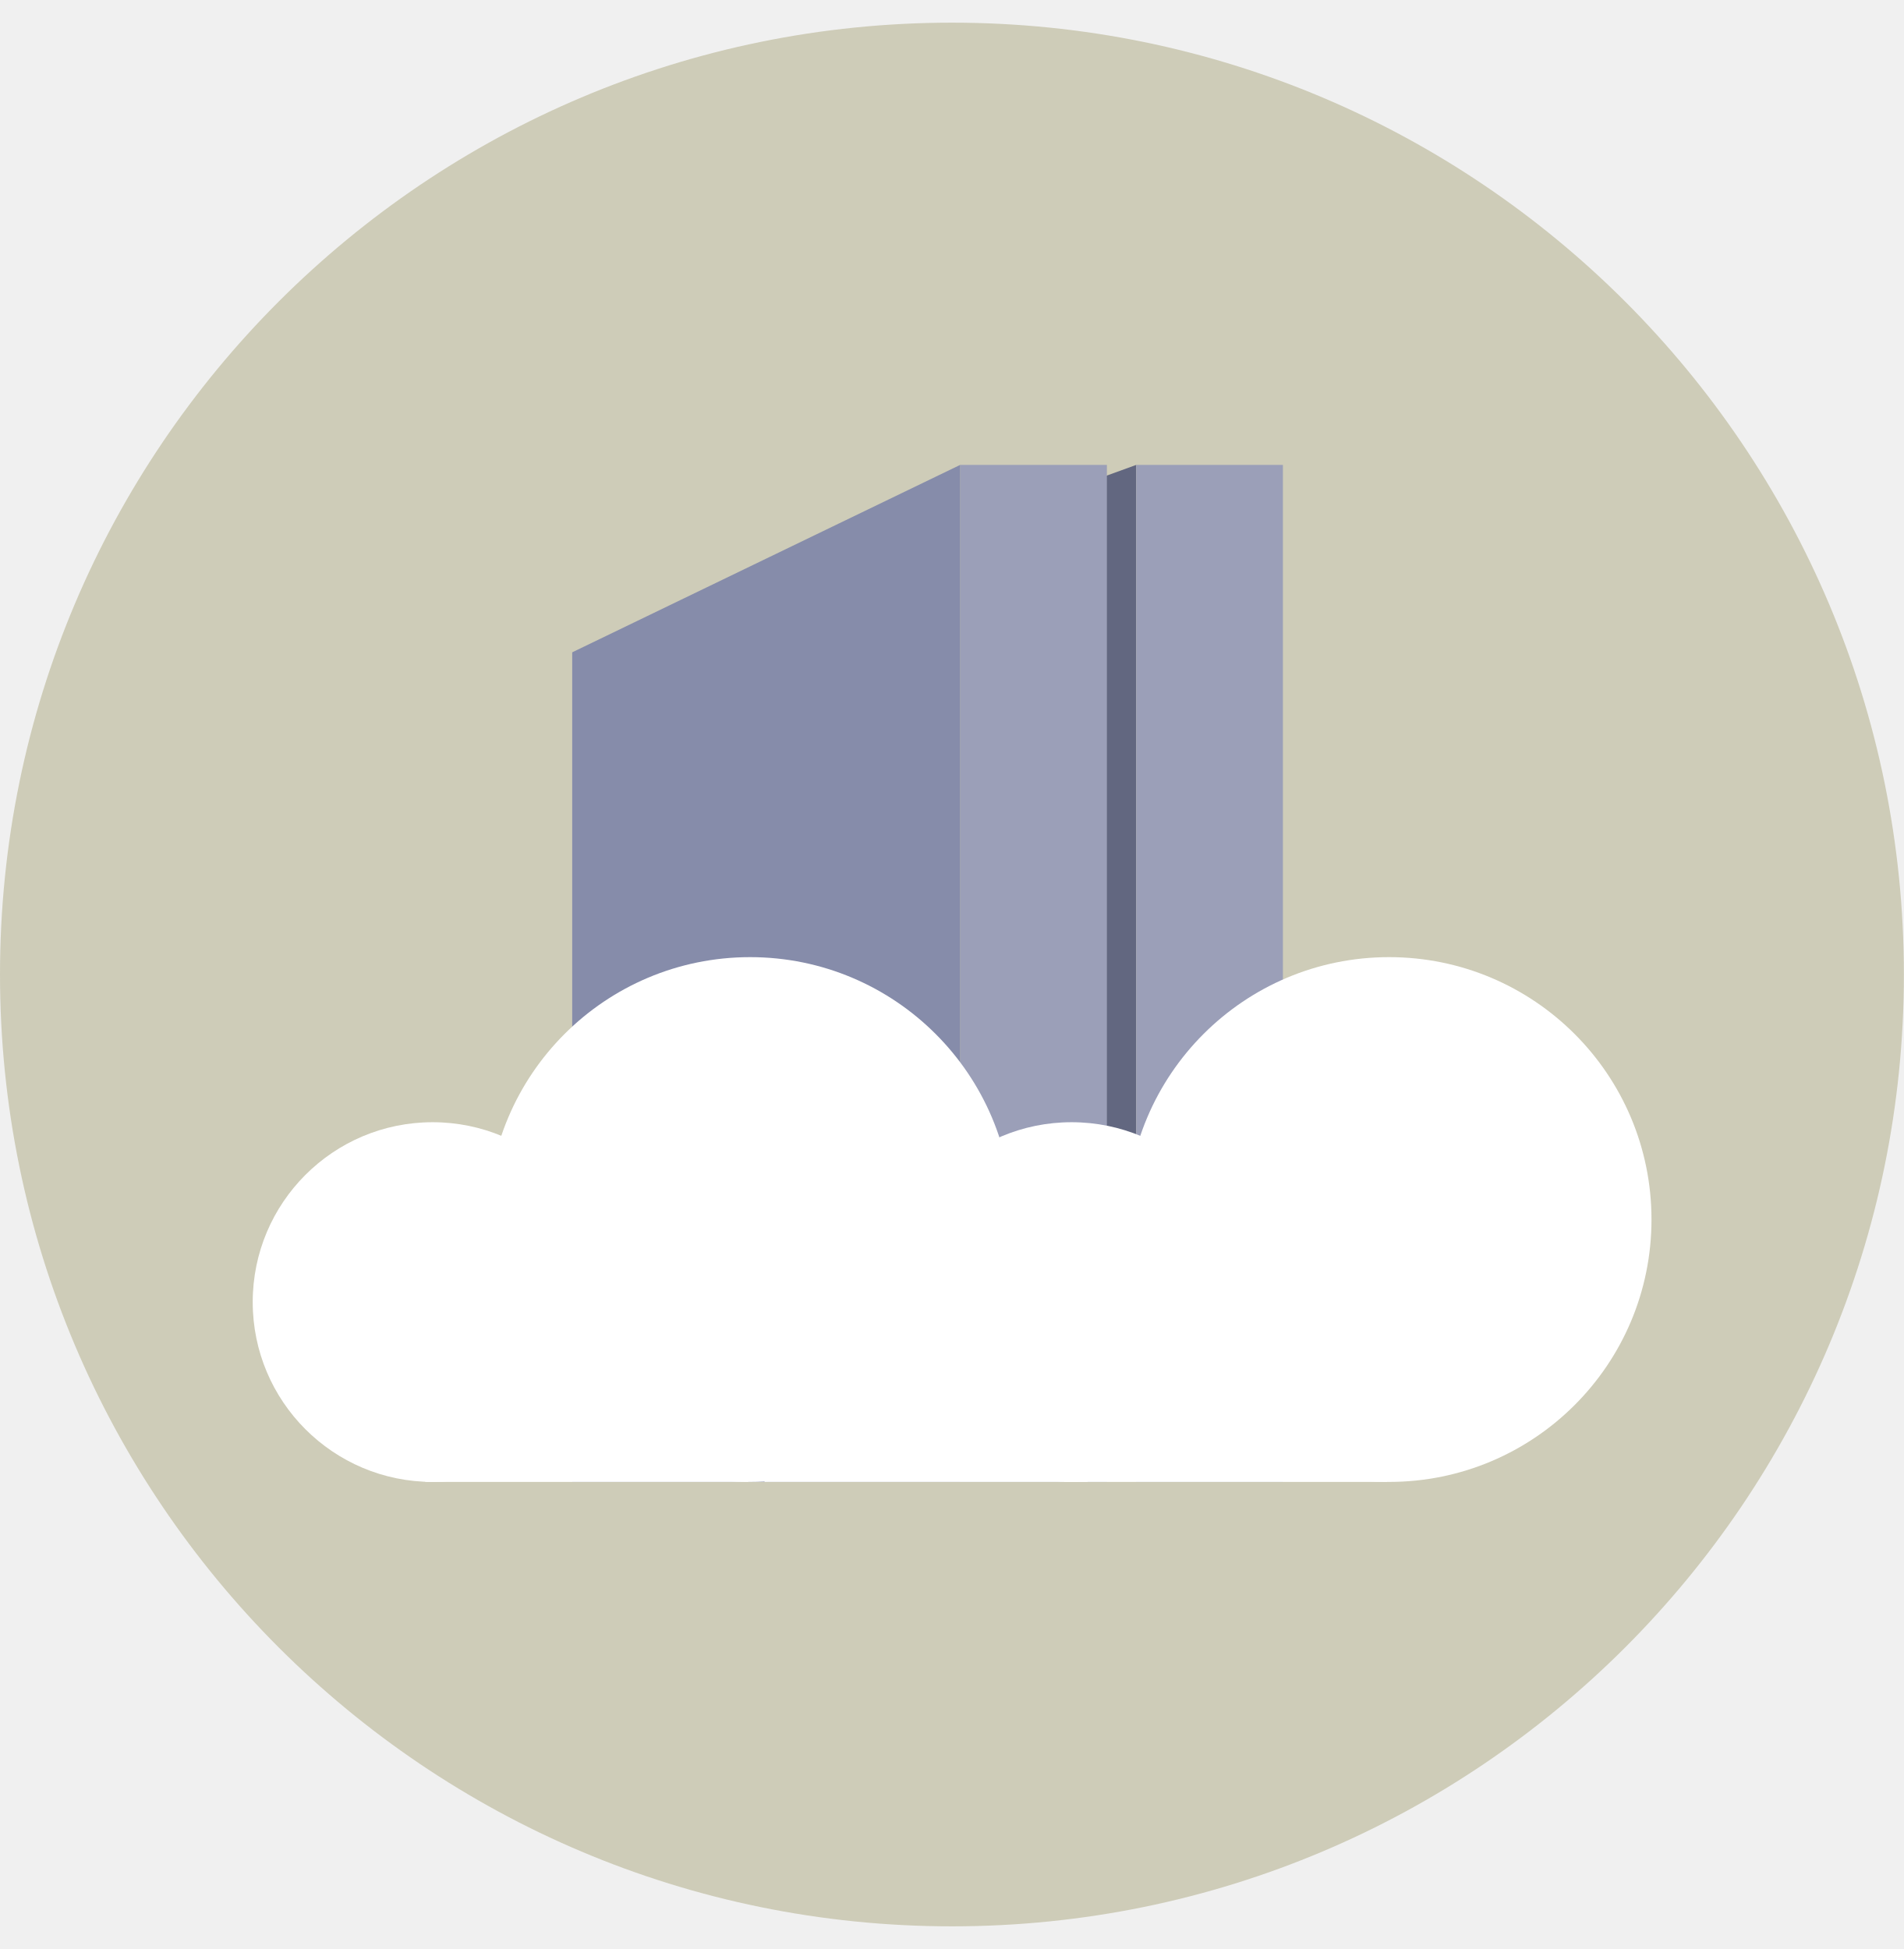
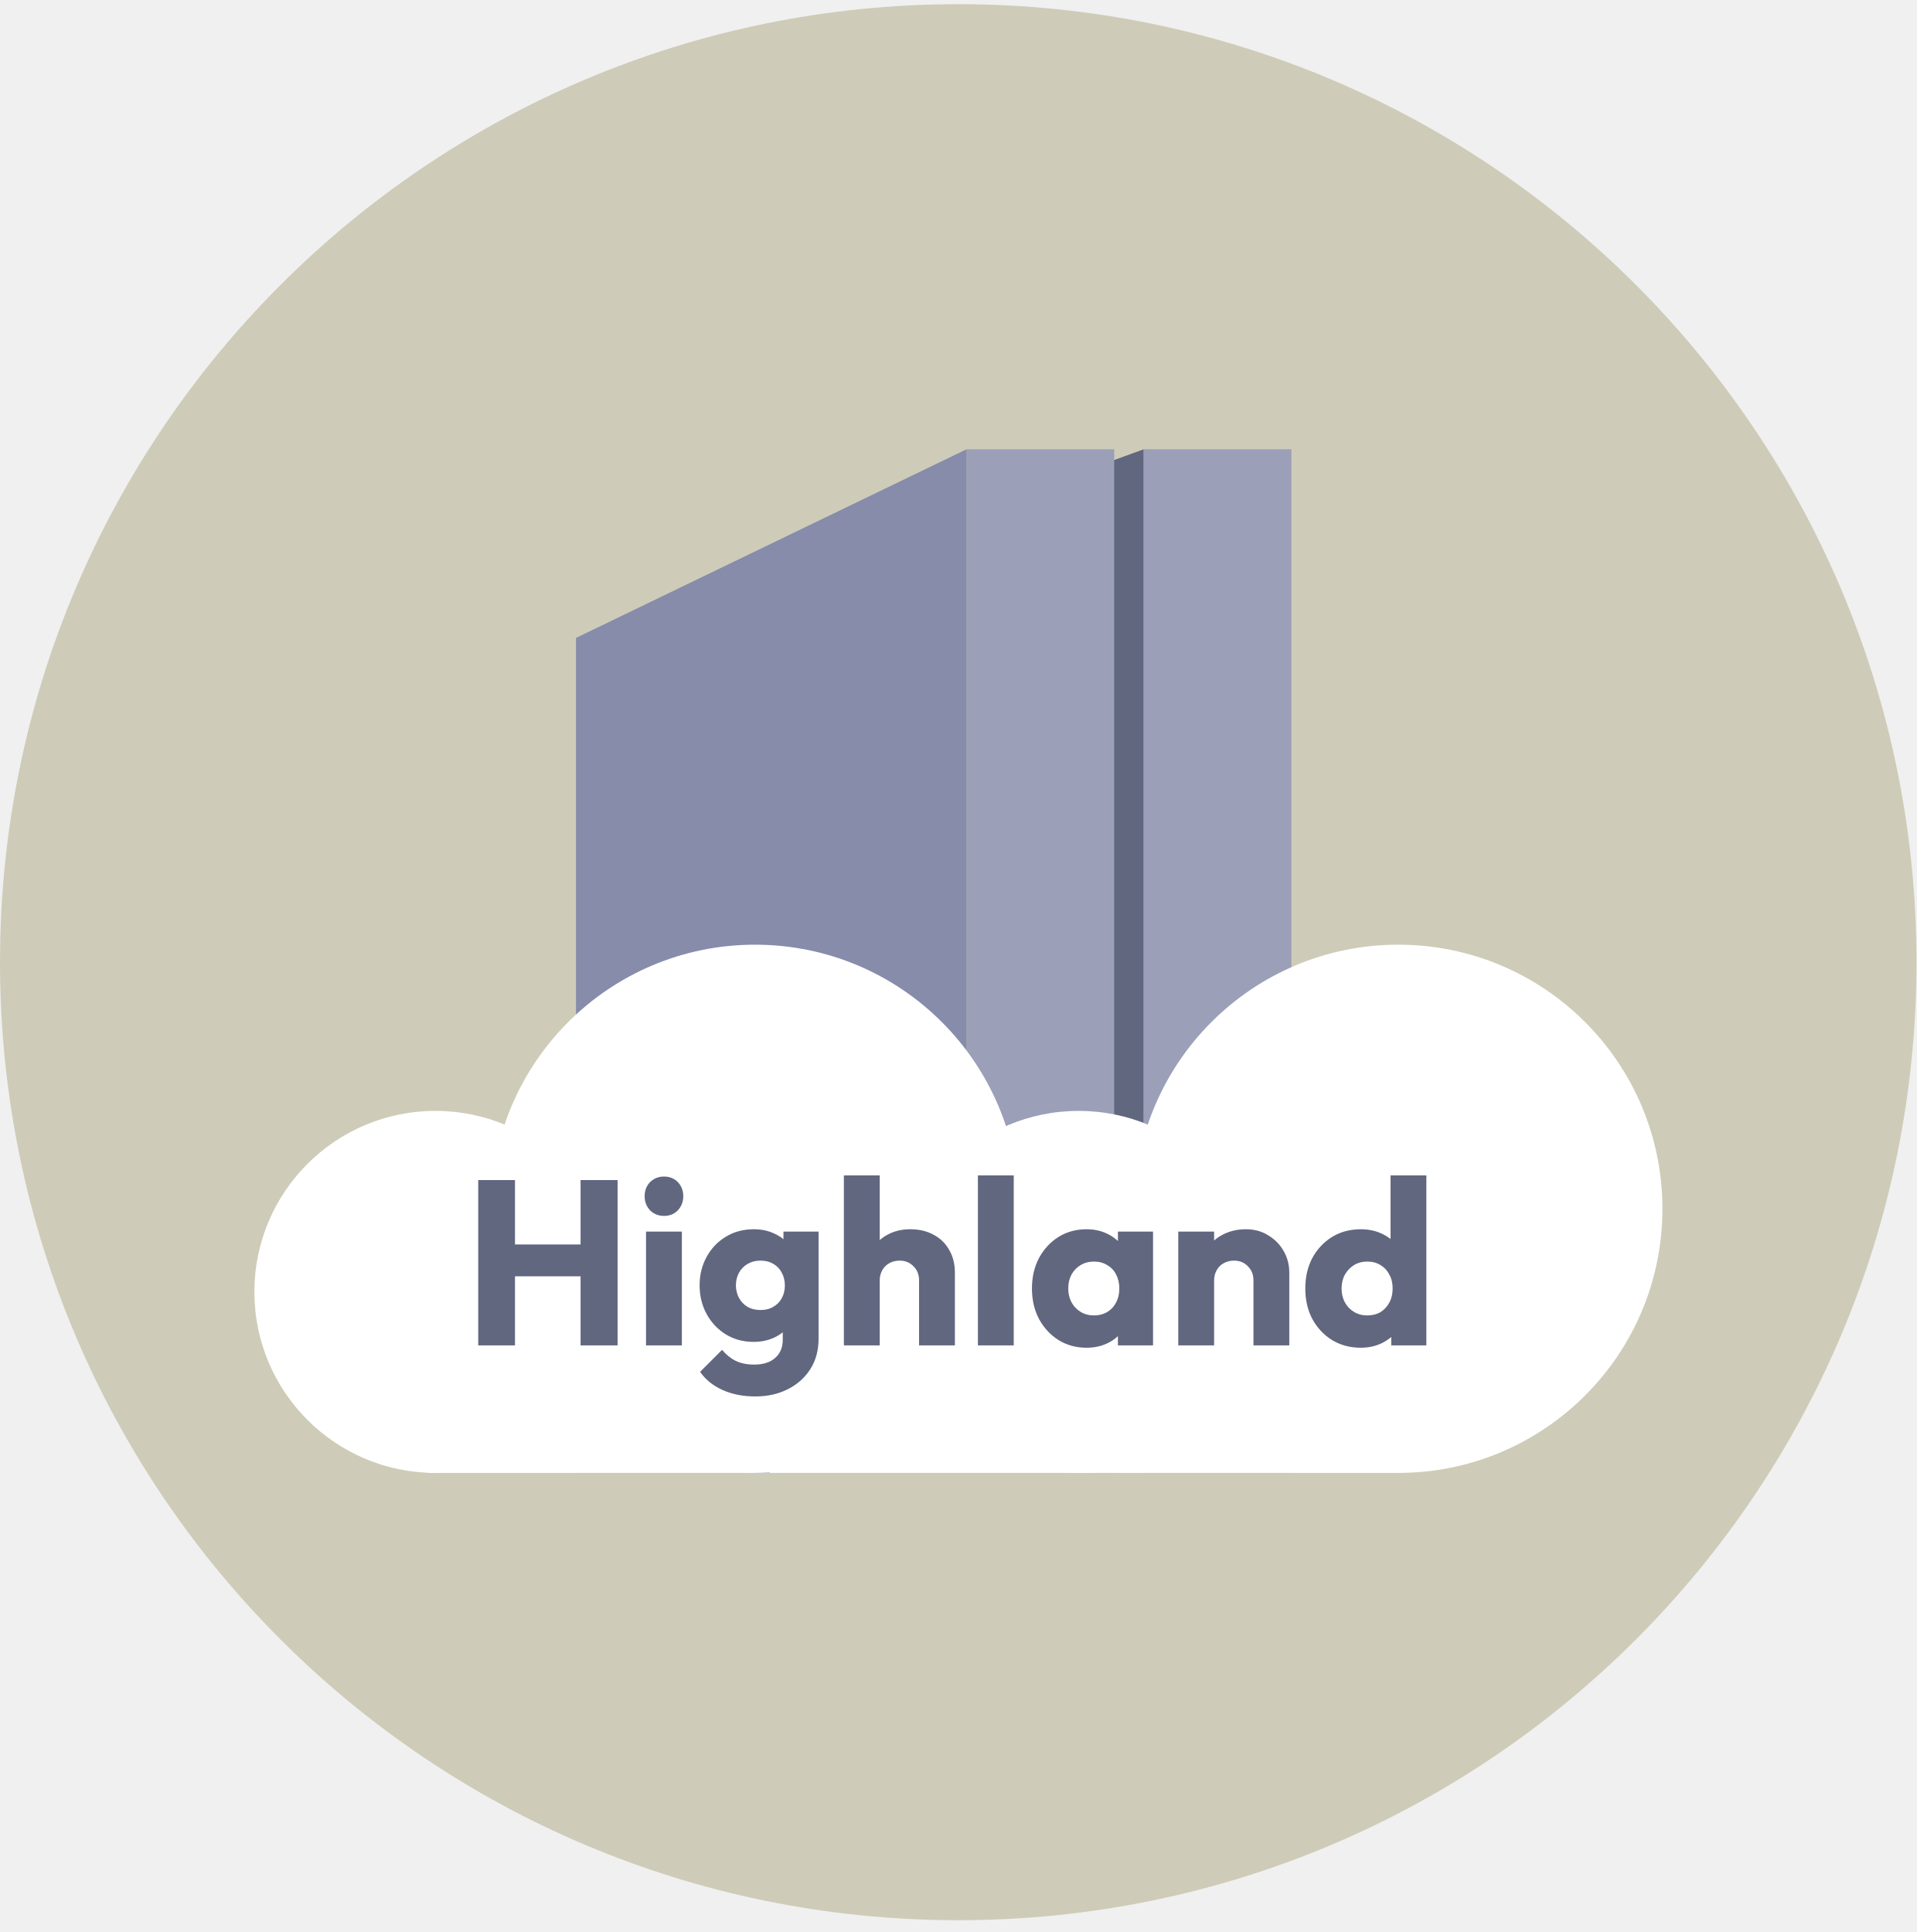
- <svg xmlns="http://www.w3.org/2000/svg" width="42" height="43" viewBox="0 0 42 43" fill="none">
-   <g clip-path="url(#clip0_94_933)">
-     <circle cx="21" cy="21.5" r="21" fill="#CECCB8" />
-     <path d="M24.274 10.544L25.065 10.257V26.079H24.274L24.274 10.544Z" fill="#626780" />
-     <path d="M21.181 10.257H24.418V32.695H21.181V10.257Z" fill="#9B9FB8" />
-     <path d="M25.065 10.257H28.301V32.695H25.065V10.257Z" fill="#9B9FB8" />
-     <path d="M12.623 14.392L21.181 10.257V32.695H12.623V14.392Z" fill="#868CAA" />
-     <circle cx="16.547" cy="26.906" r="5.789" fill="white" />
-     <circle cx="9.543" cy="28.727" r="3.968" fill="white" />
-     <rect x="9.381" y="29.699" width="7.125" height="2.996" fill="white" />
-     <circle cx="30.643" cy="26.906" r="5.789" fill="white" />
-     <circle cx="23.639" cy="28.727" r="3.968" fill="white" />
-     <rect x="23.477" y="29.699" width="7.125" height="2.996" fill="white" />
-     <rect x="16.866" y="29.699" width="7.125" height="2.996" fill="white" />
+ <svg xmlns="http://www.w3.org/2000/svg" width="120" height="121" viewBox="0 0 120 121" fill="none">
+   <g clip-path="url(#clip0_94_935)">
+     <circle cx="60" cy="60.262" r="60" fill="#CECCB8" />
+     <path d="M69.354 28.96L71.614 28.138V73.343H69.354L69.354 28.96Z" fill="#626780" />
+     <path d="M60.518 28.138H69.765V92.247H60.518V28.138Z" fill="#9B9FB8" />
+     <path d="M71.614 28.138H80.861V92.247H71.614V28.138Z" fill="#9B9FB8" />
+     <path d="M36.066 39.953L60.518 28.138V92.247H36.066V39.953Z" fill="#868CAA" />
+     <circle cx="47.276" cy="75.706" r="16.541" fill="white" />
+     <circle cx="27.265" cy="80.911" r="11.336" fill="white" />
+     <rect x="26.802" y="83.687" width="20.358" height="8.56" fill="white" />
+     <circle cx="87.55" cy="75.706" r="16.541" fill="white" />
+     <circle cx="67.539" cy="80.911" r="11.336" fill="white" />
+     <rect x="67.076" y="83.687" width="20.358" height="8.56" fill="white" />
+     <rect x="48.19" y="83.687" width="20.358" height="8.56" fill="white" />
+     <path d="M29.944 84.261V73.907H32.246V84.261H29.944ZM36.352 84.261V73.907H38.67V84.261H36.352ZM31.322 79.935V77.94H37.115V79.935H31.322ZM40.451 84.261V77.134H42.695V84.261H40.451ZM41.58 76.151C41.228 76.151 40.935 76.034 40.7 75.799C40.475 75.555 40.363 75.261 40.363 74.919C40.363 74.567 40.475 74.274 40.7 74.039C40.935 73.805 41.228 73.687 41.58 73.687C41.932 73.687 42.221 73.805 42.446 74.039C42.67 74.274 42.783 74.567 42.783 74.919C42.783 75.261 42.67 75.555 42.446 75.799C42.221 76.034 41.932 76.151 41.58 76.151ZM47.296 87.458C46.514 87.458 45.825 87.321 45.228 87.047C44.642 86.783 44.177 86.407 43.835 85.918L45.213 84.54C45.468 84.843 45.751 85.073 46.064 85.229C46.387 85.385 46.773 85.463 47.222 85.463C47.78 85.463 48.215 85.327 48.528 85.053C48.85 84.779 49.012 84.393 49.012 83.894V82.076L49.393 80.521L49.056 78.967V77.134H51.255V83.836C51.255 84.569 51.084 85.204 50.742 85.742C50.4 86.28 49.931 86.7 49.334 87.003C48.738 87.306 48.059 87.458 47.296 87.458ZM47.193 84.041C46.538 84.041 45.956 83.885 45.448 83.572C44.94 83.259 44.539 82.834 44.245 82.296C43.952 81.758 43.806 81.162 43.806 80.507C43.806 79.842 43.952 79.246 44.245 78.718C44.539 78.18 44.94 77.759 45.448 77.456C45.956 77.144 46.538 76.987 47.193 76.987C47.682 76.987 48.117 77.08 48.498 77.266C48.889 77.442 49.202 77.696 49.437 78.028C49.681 78.351 49.818 78.727 49.848 79.157V81.871C49.818 82.291 49.681 82.667 49.437 83C49.202 83.322 48.889 83.577 48.498 83.762C48.107 83.948 47.672 84.041 47.193 84.041ZM47.618 82.046C47.931 82.046 48.2 81.978 48.425 81.841C48.66 81.704 48.836 81.523 48.953 81.299C49.08 81.064 49.144 80.8 49.144 80.507C49.144 80.213 49.08 79.949 48.953 79.715C48.836 79.48 48.66 79.294 48.425 79.157C48.2 79.021 47.931 78.952 47.618 78.952C47.315 78.952 47.047 79.021 46.812 79.157C46.577 79.294 46.396 79.48 46.269 79.715C46.142 79.949 46.079 80.213 46.079 80.507C46.079 80.78 46.142 81.04 46.269 81.284C46.396 81.519 46.572 81.704 46.797 81.841C47.032 81.978 47.306 82.046 47.618 82.046ZM57.547 84.261V80.199C57.547 79.827 57.429 79.529 57.195 79.304C56.97 79.07 56.681 78.952 56.329 78.952C56.085 78.952 55.87 79.006 55.684 79.114C55.498 79.211 55.352 79.358 55.244 79.553C55.137 79.739 55.083 79.954 55.083 80.199L54.218 79.773C54.218 79.216 54.335 78.727 54.57 78.307C54.804 77.886 55.132 77.564 55.552 77.339C55.973 77.104 56.456 76.987 57.004 76.987C57.561 76.987 58.05 77.104 58.471 77.339C58.891 77.564 59.214 77.882 59.438 78.292C59.673 78.693 59.79 79.162 59.79 79.7V84.261H57.547ZM52.839 84.261V73.614H55.083V84.261H52.839ZM61.231 84.261V73.614H63.475V84.261H61.231ZM68.032 84.408C67.377 84.408 66.791 84.246 66.272 83.924C65.764 83.601 65.358 83.161 65.055 82.604C64.762 82.046 64.615 81.411 64.615 80.697C64.615 79.984 64.762 79.348 65.055 78.791C65.358 78.234 65.764 77.794 66.272 77.471C66.791 77.148 67.377 76.987 68.032 76.987C68.511 76.987 68.942 77.08 69.323 77.266C69.714 77.451 70.032 77.71 70.276 78.043C70.521 78.366 70.657 78.737 70.687 79.157V82.237C70.657 82.658 70.521 83.034 70.276 83.366C70.041 83.689 69.729 83.943 69.338 84.129C68.947 84.315 68.511 84.408 68.032 84.408ZM68.487 82.384C68.966 82.384 69.352 82.227 69.645 81.915C69.939 81.592 70.085 81.186 70.085 80.697C70.085 80.365 70.017 80.072 69.88 79.817C69.753 79.563 69.567 79.368 69.323 79.231C69.088 79.084 68.814 79.011 68.502 79.011C68.189 79.011 67.91 79.084 67.666 79.231C67.431 79.368 67.24 79.563 67.094 79.817C66.957 80.072 66.888 80.365 66.888 80.697C66.888 81.02 66.957 81.308 67.094 81.563C67.231 81.817 67.421 82.017 67.666 82.164C67.91 82.311 68.184 82.384 68.487 82.384ZM69.998 84.261V82.34L70.335 80.609L69.998 78.879V77.134H72.197V84.261H69.998ZM78.485 84.261V80.199C78.485 79.827 78.367 79.529 78.133 79.304C77.908 79.07 77.619 78.952 77.267 78.952C77.023 78.952 76.808 79.006 76.622 79.114C76.436 79.211 76.29 79.358 76.182 79.553C76.075 79.739 76.021 79.954 76.021 80.199L75.156 79.773C75.156 79.216 75.278 78.727 75.522 78.307C75.767 77.886 76.104 77.564 76.534 77.339C76.974 77.104 77.468 76.987 78.015 76.987C78.543 76.987 79.008 77.114 79.409 77.368C79.819 77.613 80.142 77.94 80.376 78.351C80.611 78.761 80.728 79.211 80.728 79.7V84.261H78.485ZM73.777 84.261V77.134H76.021V84.261H73.777ZM85.205 84.408C84.531 84.408 83.929 84.246 83.401 83.924C82.883 83.601 82.473 83.161 82.169 82.604C81.876 82.046 81.73 81.411 81.73 80.697C81.73 79.984 81.876 79.348 82.169 78.791C82.473 78.234 82.883 77.794 83.401 77.471C83.929 77.148 84.531 76.987 85.205 76.987C85.694 76.987 86.134 77.08 86.525 77.266C86.926 77.451 87.254 77.71 87.508 78.043C87.772 78.366 87.918 78.737 87.948 79.157V82.164C87.918 82.584 87.776 82.966 87.522 83.308C87.268 83.64 86.941 83.909 86.54 84.114C86.139 84.31 85.694 84.408 85.205 84.408ZM85.601 82.384C85.924 82.384 86.203 82.315 86.437 82.178C86.672 82.032 86.858 81.831 86.994 81.577C87.131 81.323 87.2 81.03 87.2 80.697C87.2 80.365 87.131 80.076 86.994 79.832C86.867 79.578 86.681 79.377 86.437 79.231C86.203 79.084 85.929 79.011 85.616 79.011C85.303 79.011 85.024 79.084 84.78 79.231C84.545 79.377 84.355 79.578 84.208 79.832C84.071 80.086 84.003 80.375 84.003 80.697C84.003 81.02 84.071 81.308 84.208 81.563C84.345 81.817 84.535 82.017 84.78 82.164C85.024 82.311 85.298 82.384 85.601 82.384ZM89.311 84.261H87.112V82.34L87.449 80.609L87.068 78.879V73.614H89.311V84.261Z" fill="#626780" />
  </g>
  <defs>
-     <clipPath id="clip0_94_933">
-       <rect width="42" height="42" fill="white" transform="translate(0 0.5)" />
+     <clipPath id="clip0_94_935">
+       <rect width="120" height="120" fill="white" transform="translate(0 0.261719)" />
    </clipPath>
  </defs>
</svg>
